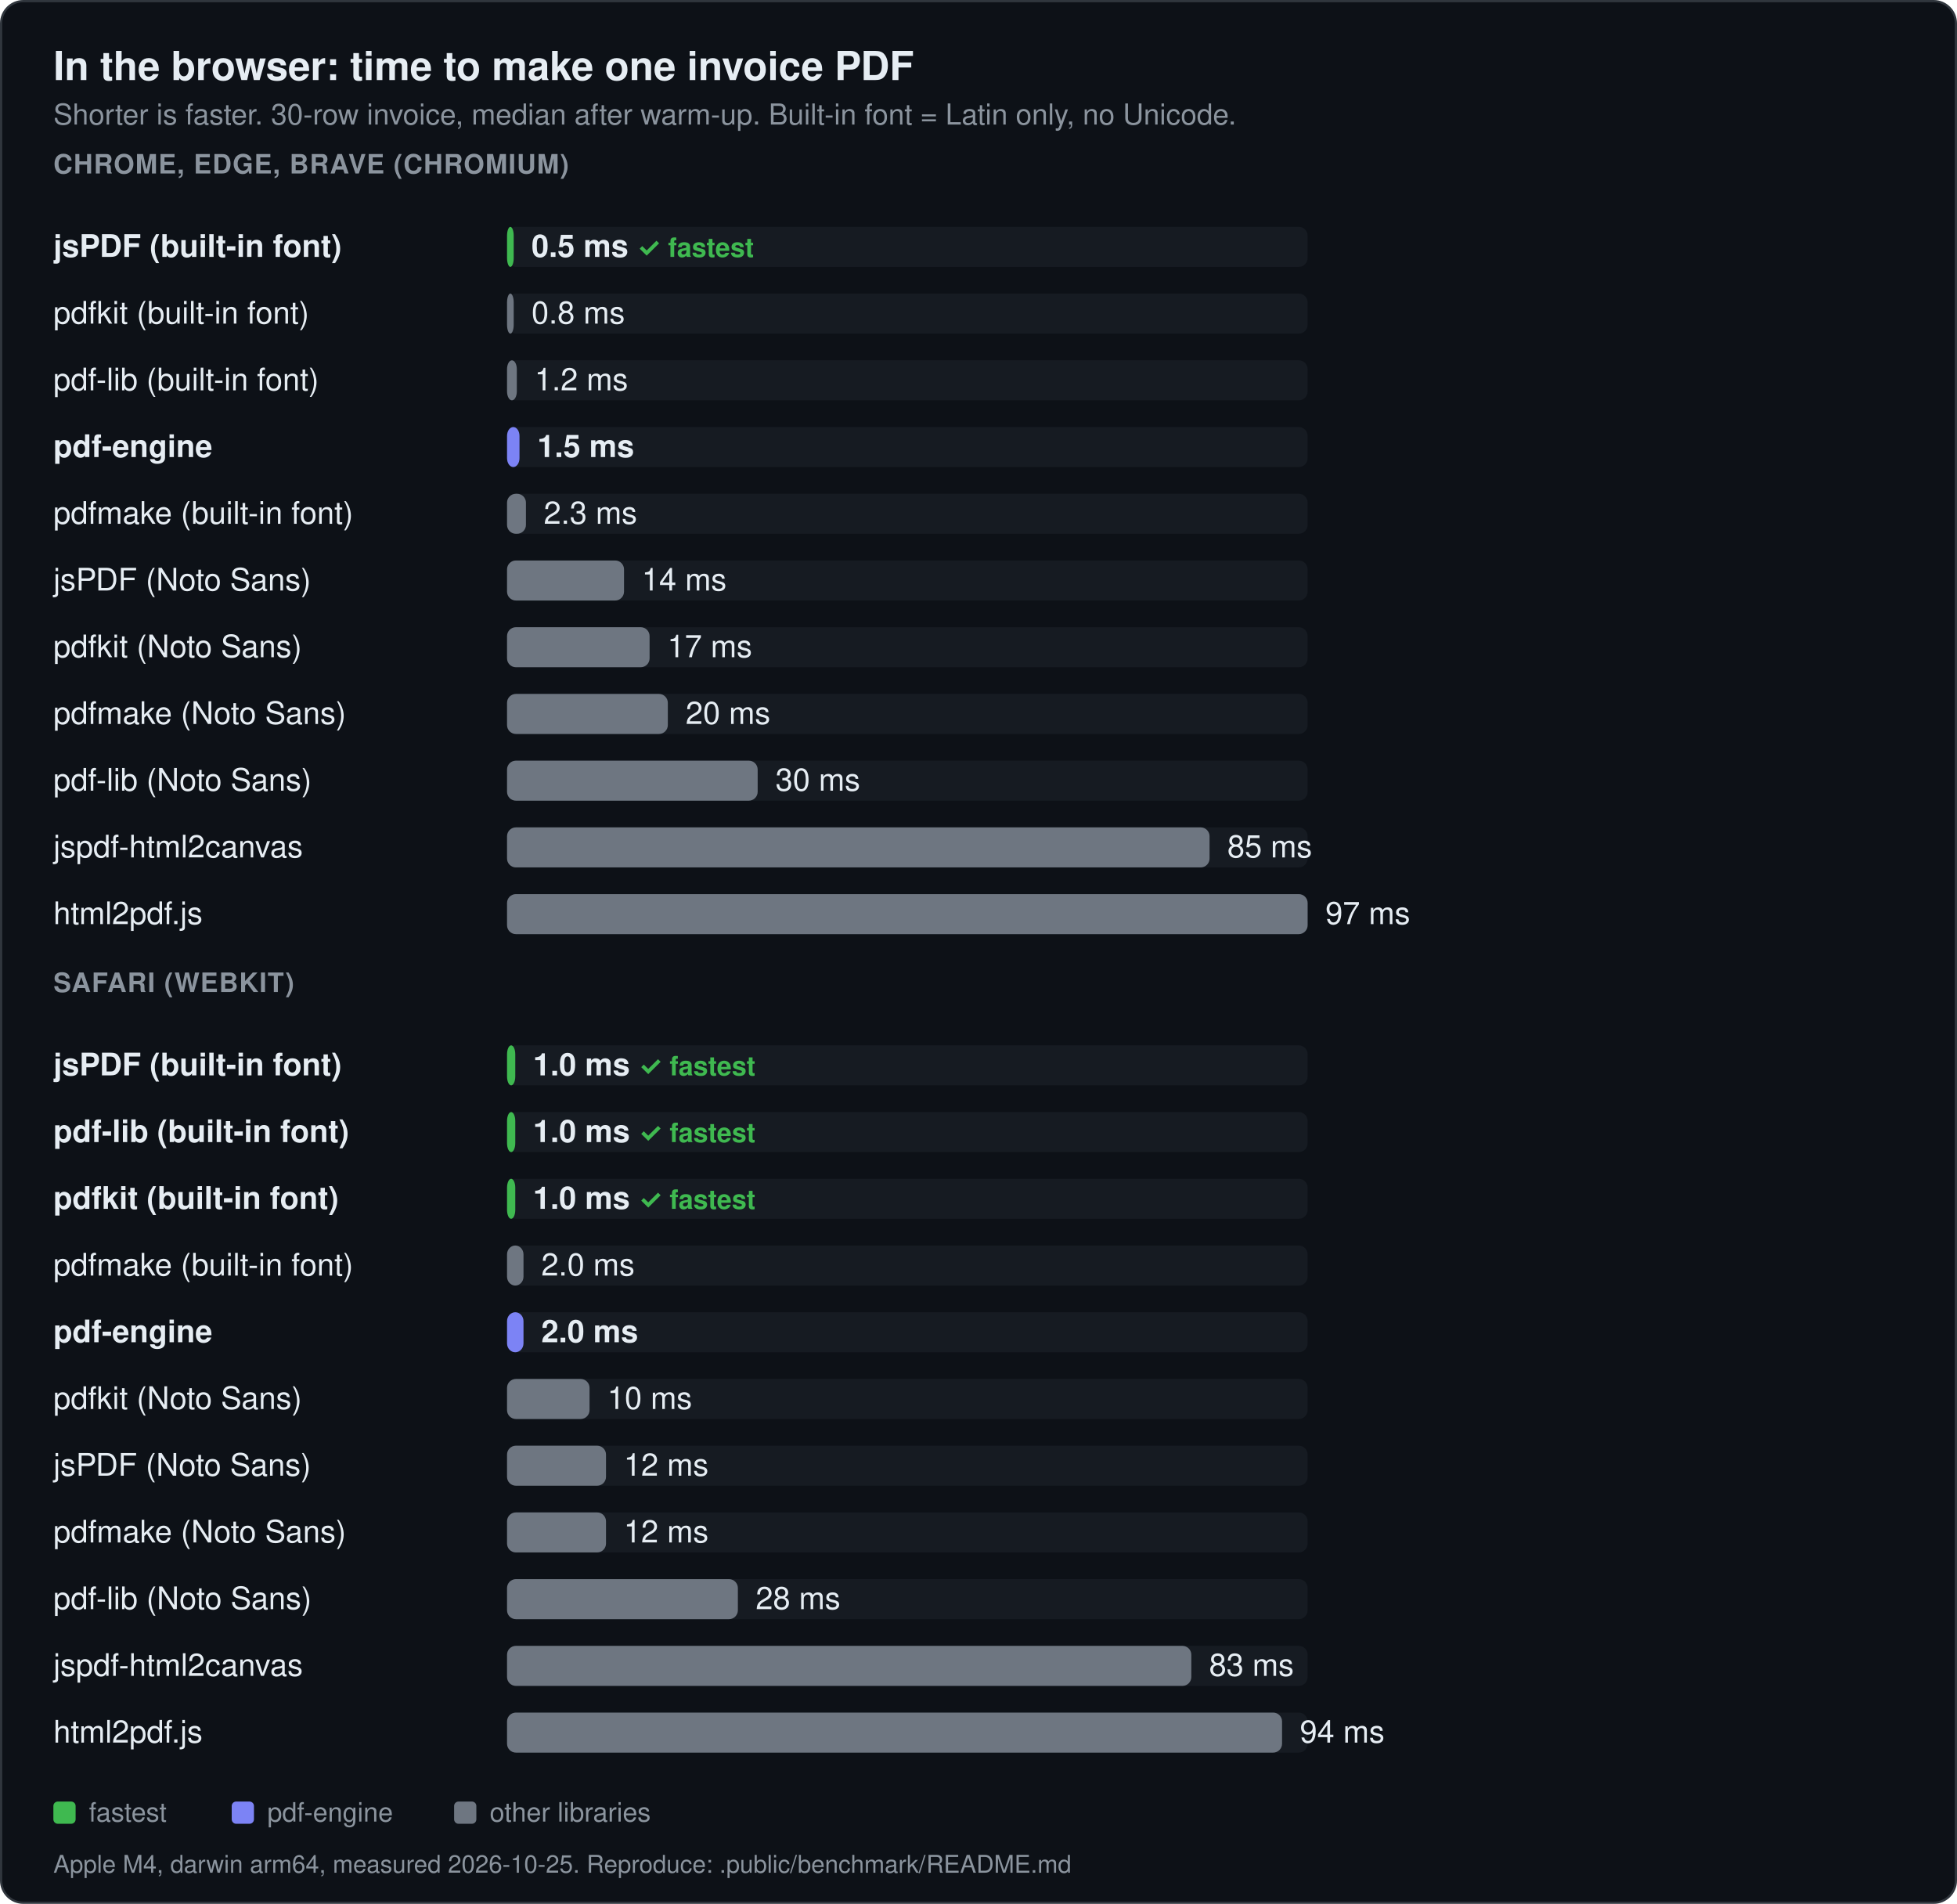
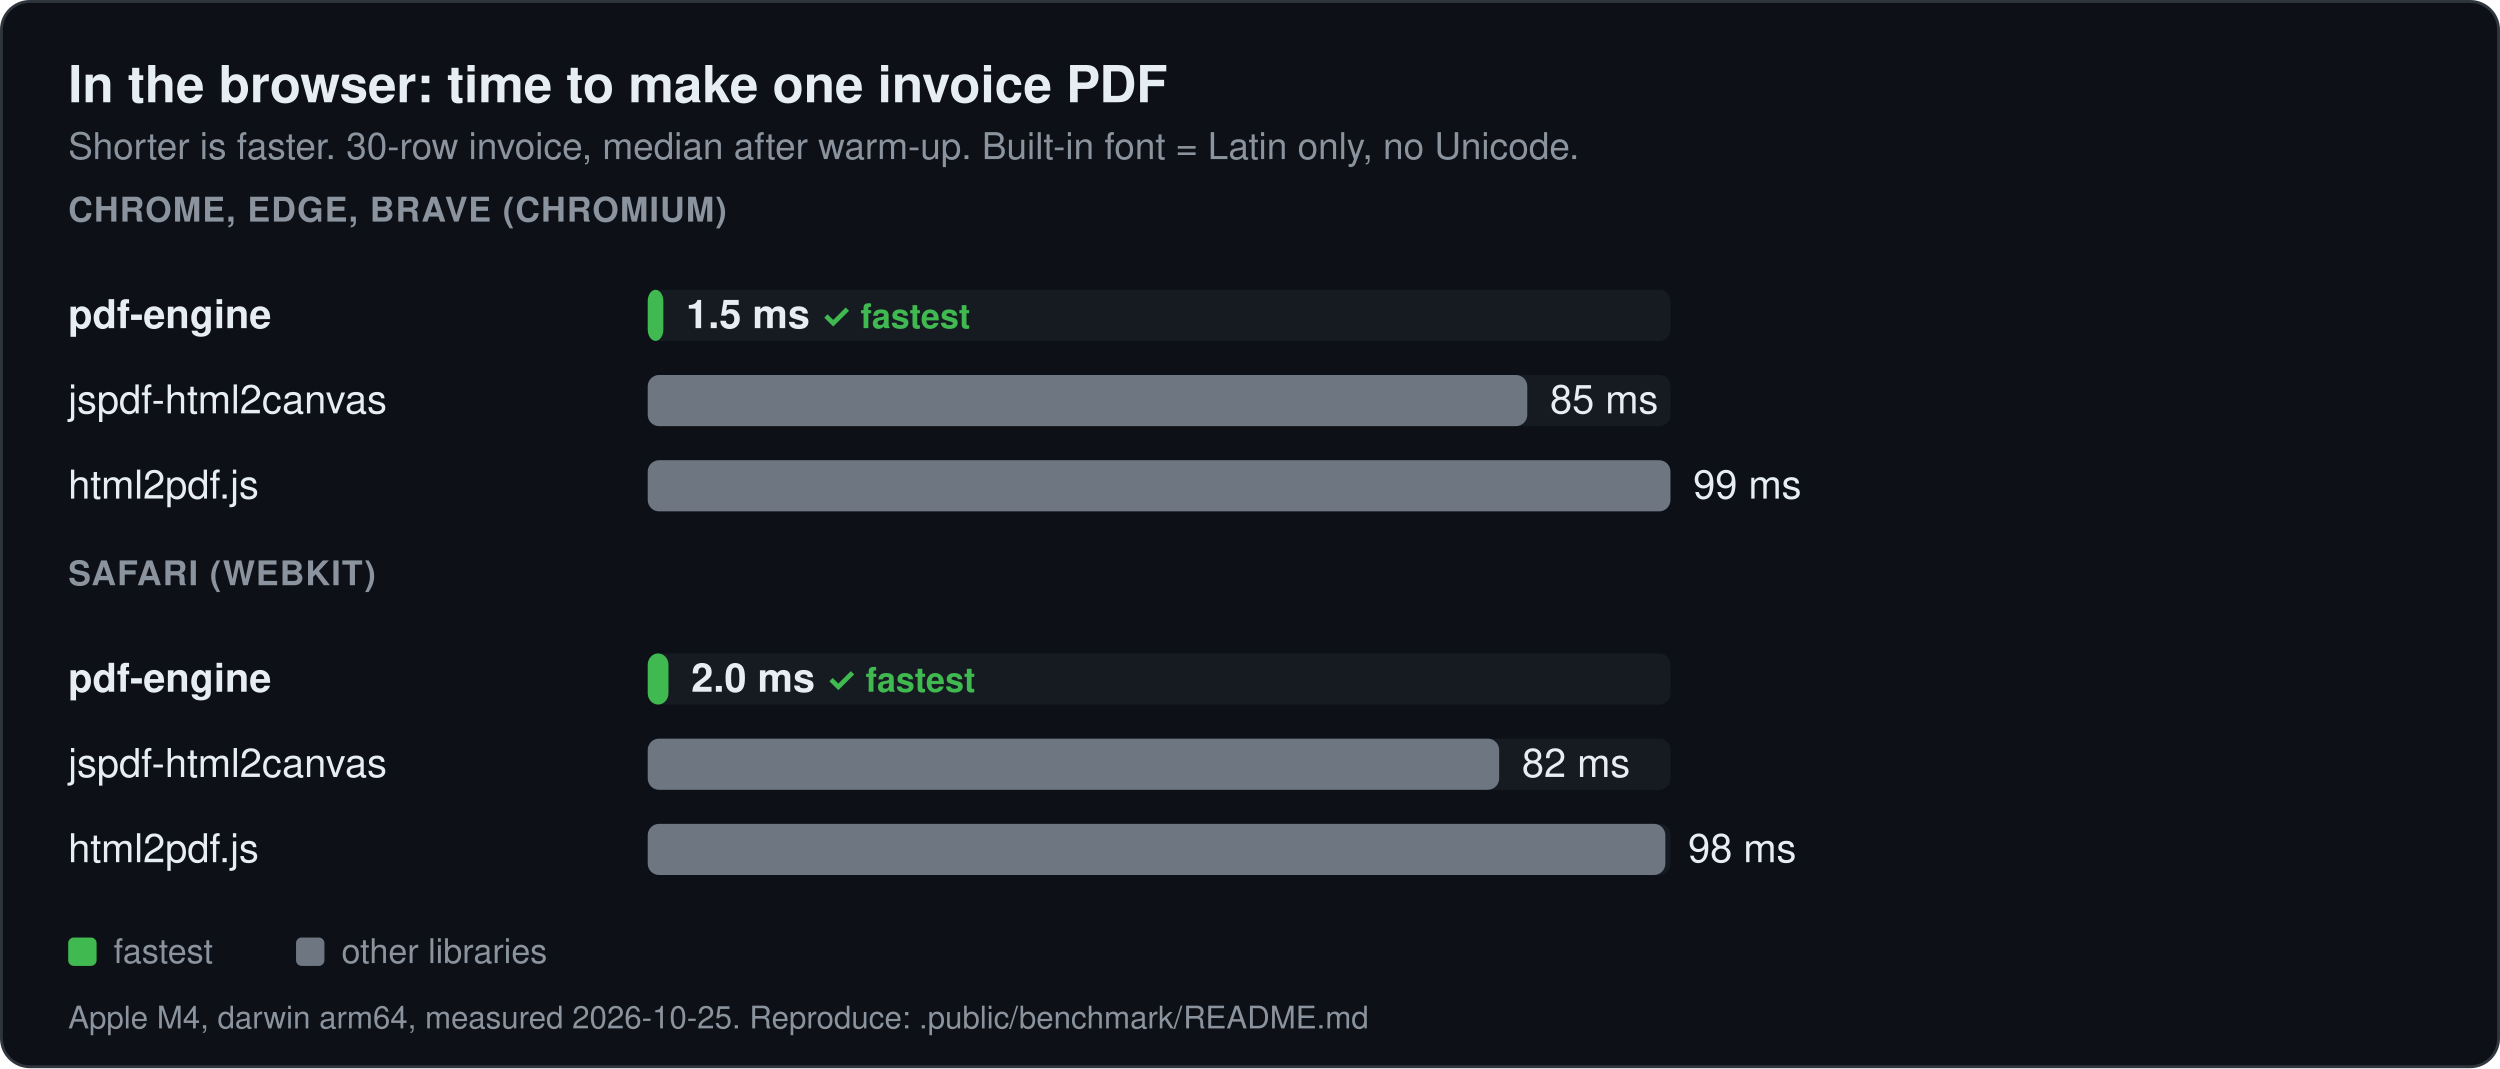
- <svg xmlns="http://www.w3.org/2000/svg" width="880" height="856" viewBox="0 0 880 856" role="img" aria-labelledby="t d" font-family="-apple-system, BlinkMacSystemFont, 'Segoe UI', Helvetica, Arial, sans-serif">
-   <rect x="0.5" y="0.5" width="879" height="855" rx="10" fill="#0d1117" stroke="#30363d" />
+ <svg xmlns="http://www.w3.org/2000/svg" width="880" height="376" viewBox="0 0 880 376" role="img" aria-labelledby="t d" font-family="-apple-system, BlinkMacSystemFont, 'Segoe UI', Helvetica, Arial, sans-serif">
+   <rect x="0.5" y="0.5" width="879" height="375" rx="10" fill="#0d1117" stroke="#30363d" />
  <text x="24" y="36" font-size="18" font-weight="700" fill="#e6edf3">In the browser: time to make one invoice PDF</text>
  <text x="24" y="56" font-size="13" fill="#8b949e">Shorter is faster. 30-row invoice, median after warm-up. Built-in font = Latin only, no Unicode.</text>
  <text x="24" y="78" font-size="12" font-weight="600" fill="#8b949e" letter-spacing="0.4">CHROME, EDGE, BRAVE (CHROMIUM)</text>
-   <text x="24" y="115.5" font-size="14" fill="#e6edf3" font-weight="700">jsPDF (built-in font)</text>
+   <text x="24" y="115.5" font-size="14" fill="#e6edf3" font-weight="700">pdf-engine</text>
  <rect x="228" y="102" width="360" height="18" rx="4" fill="#161b22" />
-   <rect x="228" y="102" width="3.0" height="18" rx="4" fill="#3fb950" />
-   <text x="239.0" y="115.5" font-size="14" fill="#e6edf3" font-weight="700">0.5 ms <tspan fill="#3fb950" font-weight="700" font-size="12">✓ fastest</tspan>
+   <rect x="228" y="102" width="5.5" height="18" rx="4" fill="#3fb950" />
+   <text x="241.5" y="115.5" font-size="14" fill="#e6edf3" font-weight="700">1.5 ms <tspan fill="#3fb950" font-weight="700" font-size="12">✓ fastest</tspan>
  </text>
-   <text x="24" y="145.5" font-size="14" fill="#e6edf3" font-weight="400">pdfkit (built-in font)</text>
+   <text x="24" y="145.5" font-size="14" fill="#e6edf3" font-weight="400">jspdf-html2canvas</text>
  <rect x="228" y="132" width="360" height="18" rx="4" fill="#161b22" />
-   <rect x="228" y="132" width="3.0" height="18" rx="4" fill="#6e7681" />
-   <text x="239.0" y="145.5" font-size="14" fill="#e6edf3" font-weight="500">0.8 ms</text>
-   <text x="24" y="175.5" font-size="14" fill="#e6edf3" font-weight="400">pdf-lib (built-in font)</text>
+   <rect x="228" y="132" width="309.6" height="18" rx="4" fill="#6e7681" />
+   <text x="545.6" y="145.5" font-size="14" fill="#e6edf3" font-weight="500">85 ms</text>
+   <text x="24" y="175.5" font-size="14" fill="#e6edf3" font-weight="400">html2pdf.js</text>
  <rect x="228" y="162" width="360" height="18" rx="4" fill="#161b22" />
-   <rect x="228" y="162" width="4.4" height="18" rx="4" fill="#6e7681" />
-   <text x="240.4" y="175.5" font-size="14" fill="#e6edf3" font-weight="500">1.2 ms</text>
-   <text x="24" y="205.5" font-size="14" fill="#e6edf3" font-weight="700">pdf-engine</text>
-   <rect x="228" y="192" width="360" height="18" rx="4" fill="#161b22" />
-   <rect x="228" y="192" width="5.6" height="18" rx="4" fill="#7c83f5" />
-   <text x="241.6" y="205.5" font-size="14" fill="#e6edf3" font-weight="700">1.5 ms</text>
-   <text x="24" y="235.5" font-size="14" fill="#e6edf3" font-weight="400">pdfmake (built-in font)</text>
-   <rect x="228" y="222" width="360" height="18" rx="4" fill="#161b22" />
-   <rect x="228" y="222" width="8.5" height="18" rx="4" fill="#6e7681" />
-   <text x="244.5" y="235.5" font-size="14" fill="#e6edf3" font-weight="500">2.3 ms</text>
-   <text x="24" y="265.5" font-size="14" fill="#e6edf3" font-weight="400">jsPDF (Noto Sans)</text>
-   <rect x="228" y="252" width="360" height="18" rx="4" fill="#161b22" />
-   <rect x="228" y="252" width="52.6" height="18" rx="4" fill="#6e7681" />
-   <text x="288.6" y="265.5" font-size="14" fill="#e6edf3" font-weight="500">14 ms</text>
-   <text x="24" y="295.5" font-size="14" fill="#e6edf3" font-weight="400">pdfkit (Noto Sans)</text>
-   <rect x="228" y="282" width="360" height="18" rx="4" fill="#161b22" />
-   <rect x="228" y="282" width="64.1" height="18" rx="4" fill="#6e7681" />
-   <text x="300.1" y="295.5" font-size="14" fill="#e6edf3" font-weight="500">17 ms</text>
-   <text x="24" y="325.5" font-size="14" fill="#e6edf3" font-weight="400">pdfmake (Noto Sans)</text>
-   <rect x="228" y="312" width="360" height="18" rx="4" fill="#161b22" />
-   <rect x="228" y="312" width="72.3" height="18" rx="4" fill="#6e7681" />
-   <text x="308.3" y="325.5" font-size="14" fill="#e6edf3" font-weight="500">20 ms</text>
-   <text x="24" y="355.5" font-size="14" fill="#e6edf3" font-weight="400">pdf-lib (Noto Sans)</text>
-   <rect x="228" y="342" width="360" height="18" rx="4" fill="#161b22" />
-   <rect x="228" y="342" width="112.7" height="18" rx="4" fill="#6e7681" />
-   <text x="348.7" y="355.5" font-size="14" fill="#e6edf3" font-weight="500">30 ms</text>
-   <text x="24" y="385.5" font-size="14" fill="#e6edf3" font-weight="400">jspdf-html2canvas</text>
-   <rect x="228" y="372" width="360" height="18" rx="4" fill="#161b22" />
-   <rect x="228" y="372" width="315.9" height="18" rx="4" fill="#6e7681" />
-   <text x="551.9" y="385.5" font-size="14" fill="#e6edf3" font-weight="500">85 ms</text>
-   <text x="24" y="415.5" font-size="14" fill="#e6edf3" font-weight="400">html2pdf.js</text>
-   <rect x="228" y="402" width="360" height="18" rx="4" fill="#161b22" />
-   <rect x="228" y="402" width="360.0" height="18" rx="4" fill="#6e7681" />
-   <text x="596.0" y="415.5" font-size="14" fill="#e6edf3" font-weight="500">97 ms</text>
-   <text x="24" y="446" font-size="12" font-weight="600" fill="#8b949e" letter-spacing="0.4">SAFARI (WEBKIT)</text>
-   <text x="24" y="483.5" font-size="14" fill="#e6edf3" font-weight="700">jsPDF (built-in font)</text>
-   <rect x="228" y="470" width="360" height="18" rx="4" fill="#161b22" />
-   <rect x="228" y="470" width="3.7" height="18" rx="4" fill="#3fb950" />
-   <text x="239.7" y="483.5" font-size="14" fill="#e6edf3" font-weight="700">1.0 ms <tspan fill="#3fb950" font-weight="700" font-size="12">✓ fastest</tspan>
+   <rect x="228" y="162" width="360.0" height="18" rx="4" fill="#6e7681" />
+   <text x="596.0" y="175.5" font-size="14" fill="#e6edf3" font-weight="500">99 ms</text>
+   <text x="24" y="206" font-size="12" font-weight="600" fill="#8b949e" letter-spacing="0.4">SAFARI (WEBKIT)</text>
+   <text x="24" y="243.5" font-size="14" fill="#e6edf3" font-weight="700">pdf-engine</text>
+   <rect x="228" y="230" width="360" height="18" rx="4" fill="#161b22" />
+   <rect x="228" y="230" width="7.3" height="18" rx="4" fill="#3fb950" />
+   <text x="243.3" y="243.5" font-size="14" fill="#e6edf3" font-weight="700">2.0 ms <tspan fill="#3fb950" font-weight="700" font-size="12">✓ fastest</tspan>
  </text>
-   <text x="24" y="513.5" font-size="14" fill="#e6edf3" font-weight="700">pdf-lib (built-in font)</text>
-   <rect x="228" y="500" width="360" height="18" rx="4" fill="#161b22" />
-   <rect x="228" y="500" width="3.7" height="18" rx="4" fill="#3fb950" />
-   <text x="239.7" y="513.5" font-size="14" fill="#e6edf3" font-weight="700">1.0 ms <tspan fill="#3fb950" font-weight="700" font-size="12">✓ fastest</tspan>
-   </text>
-   <text x="24" y="543.5" font-size="14" fill="#e6edf3" font-weight="700">pdfkit (built-in font)</text>
-   <rect x="228" y="530" width="360" height="18" rx="4" fill="#161b22" />
-   <rect x="228" y="530" width="3.7" height="18" rx="4" fill="#3fb950" />
-   <text x="239.7" y="543.5" font-size="14" fill="#e6edf3" font-weight="700">1.0 ms <tspan fill="#3fb950" font-weight="700" font-size="12">✓ fastest</tspan>
-   </text>
-   <text x="24" y="573.5" font-size="14" fill="#e6edf3" font-weight="400">pdfmake (built-in font)</text>
-   <rect x="228" y="560" width="360" height="18" rx="4" fill="#161b22" />
-   <rect x="228" y="560" width="7.4" height="18" rx="4" fill="#6e7681" />
-   <text x="243.4" y="573.5" font-size="14" fill="#e6edf3" font-weight="500">2.0 ms</text>
-   <text x="24" y="603.5" font-size="14" fill="#e6edf3" font-weight="700">pdf-engine</text>
-   <rect x="228" y="590" width="360" height="18" rx="4" fill="#161b22" />
-   <rect x="228" y="590" width="7.4" height="18" rx="4" fill="#7c83f5" />
-   <text x="243.4" y="603.5" font-size="14" fill="#e6edf3" font-weight="700">2.0 ms</text>
-   <text x="24" y="633.5" font-size="14" fill="#e6edf3" font-weight="400">pdfkit (Noto Sans)</text>
-   <rect x="228" y="620" width="360" height="18" rx="4" fill="#161b22" />
-   <rect x="228" y="620" width="37.1" height="18" rx="4" fill="#6e7681" />
-   <text x="273.1" y="633.5" font-size="14" fill="#e6edf3" font-weight="500">10 ms</text>
-   <text x="24" y="663.5" font-size="14" fill="#e6edf3" font-weight="400">jsPDF (Noto Sans)</text>
-   <rect x="228" y="650" width="360" height="18" rx="4" fill="#161b22" />
-   <rect x="228" y="650" width="44.5" height="18" rx="4" fill="#6e7681" />
-   <text x="280.5" y="663.5" font-size="14" fill="#e6edf3" font-weight="500">12 ms</text>
-   <text x="24" y="693.5" font-size="14" fill="#e6edf3" font-weight="400">pdfmake (Noto Sans)</text>
-   <rect x="228" y="680" width="360" height="18" rx="4" fill="#161b22" />
-   <rect x="228" y="680" width="44.5" height="18" rx="4" fill="#6e7681" />
-   <text x="280.5" y="693.5" font-size="14" fill="#e6edf3" font-weight="500">12 ms</text>
-   <text x="24" y="723.5" font-size="14" fill="#e6edf3" font-weight="400">pdf-lib (Noto Sans)</text>
-   <rect x="228" y="710" width="360" height="18" rx="4" fill="#161b22" />
-   <rect x="228" y="710" width="103.8" height="18" rx="4" fill="#6e7681" />
-   <text x="339.8" y="723.5" font-size="14" fill="#e6edf3" font-weight="500">28 ms</text>
-   <text x="24" y="753.5" font-size="14" fill="#e6edf3" font-weight="400">jspdf-html2canvas</text>
-   <rect x="228" y="740" width="360" height="18" rx="4" fill="#161b22" />
-   <rect x="228" y="740" width="307.7" height="18" rx="4" fill="#6e7681" />
-   <text x="543.7" y="753.5" font-size="14" fill="#e6edf3" font-weight="500">83 ms</text>
-   <text x="24" y="783.5" font-size="14" fill="#e6edf3" font-weight="400">html2pdf.js</text>
-   <rect x="228" y="770" width="360" height="18" rx="4" fill="#161b22" />
-   <rect x="228" y="770" width="348.5" height="18" rx="4" fill="#6e7681" />
-   <text x="584.5" y="783.5" font-size="14" fill="#e6edf3" font-weight="500">94 ms</text>
-   <rect x="24" y="810" width="10" height="10" rx="2" fill="#3fb950" />
-   <text x="40" y="819" font-size="12" fill="#8b949e">fastest</text>
-   <rect x="104.2" y="810" width="10" height="10" rx="2" fill="#7c83f5" />
-   <text x="120.2" y="819" font-size="12" fill="#8b949e">pdf-engine</text>
-   <rect x="204.2" y="810" width="10" height="10" rx="2" fill="#6e7681" />
-   <text x="220.2" y="819" font-size="12" fill="#8b949e">other libraries</text>
-   <text x="24" y="842" font-size="11" fill="#8b949e">Apple M4, darwin arm64, measured 2026-10-25. Reproduce: .public/benchmark/README.md</text>
+   <text x="24" y="273.5" font-size="14" fill="#e6edf3" font-weight="400">jspdf-html2canvas</text>
+   <rect x="228" y="260" width="360" height="18" rx="4" fill="#161b22" />
+   <rect x="228" y="260" width="299.7" height="18" rx="4" fill="#6e7681" />
+   <text x="535.7" y="273.5" font-size="14" fill="#e6edf3" font-weight="500">82 ms</text>
+   <text x="24" y="303.5" font-size="14" fill="#e6edf3" font-weight="400">html2pdf.js</text>
+   <rect x="228" y="290" width="360" height="18" rx="4" fill="#161b22" />
+   <rect x="228" y="290" width="358.2" height="18" rx="4" fill="#6e7681" />
+   <text x="594.2" y="303.5" font-size="14" fill="#e6edf3" font-weight="500">98 ms</text>
+   <rect x="24" y="330" width="10" height="10" rx="2" fill="#3fb950" />
+   <text x="40" y="339" font-size="12" fill="#8b949e">fastest</text>
+   <rect x="104.2" y="330" width="10" height="10" rx="2" fill="#6e7681" />
+   <text x="120.2" y="339" font-size="12" fill="#8b949e">other libraries</text>
+   <text x="24" y="362" font-size="11" fill="#8b949e">Apple M4, darwin arm64, measured 2026-10-25. Reproduce: .public/benchmark/README.md</text>
</svg>
